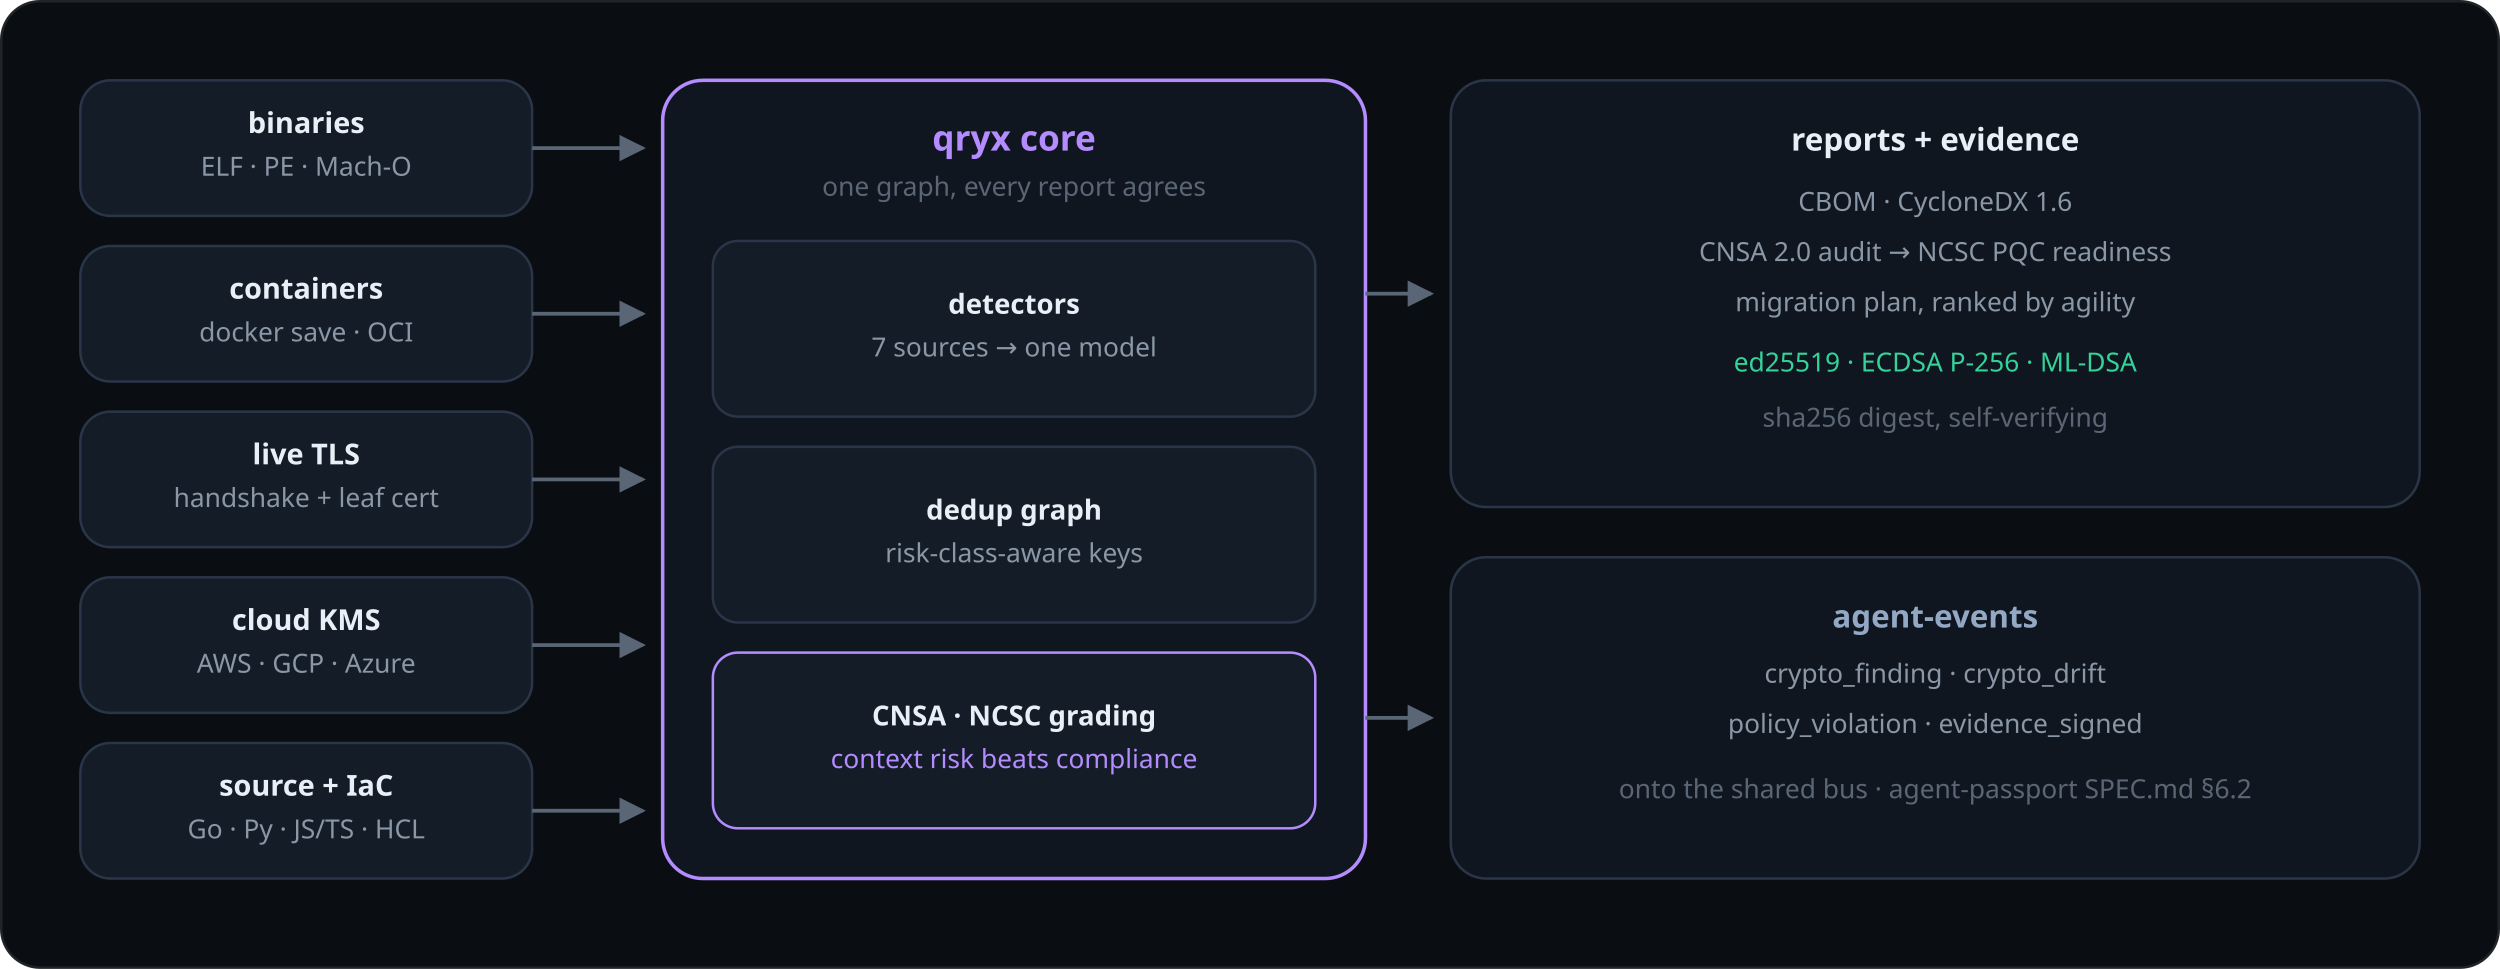
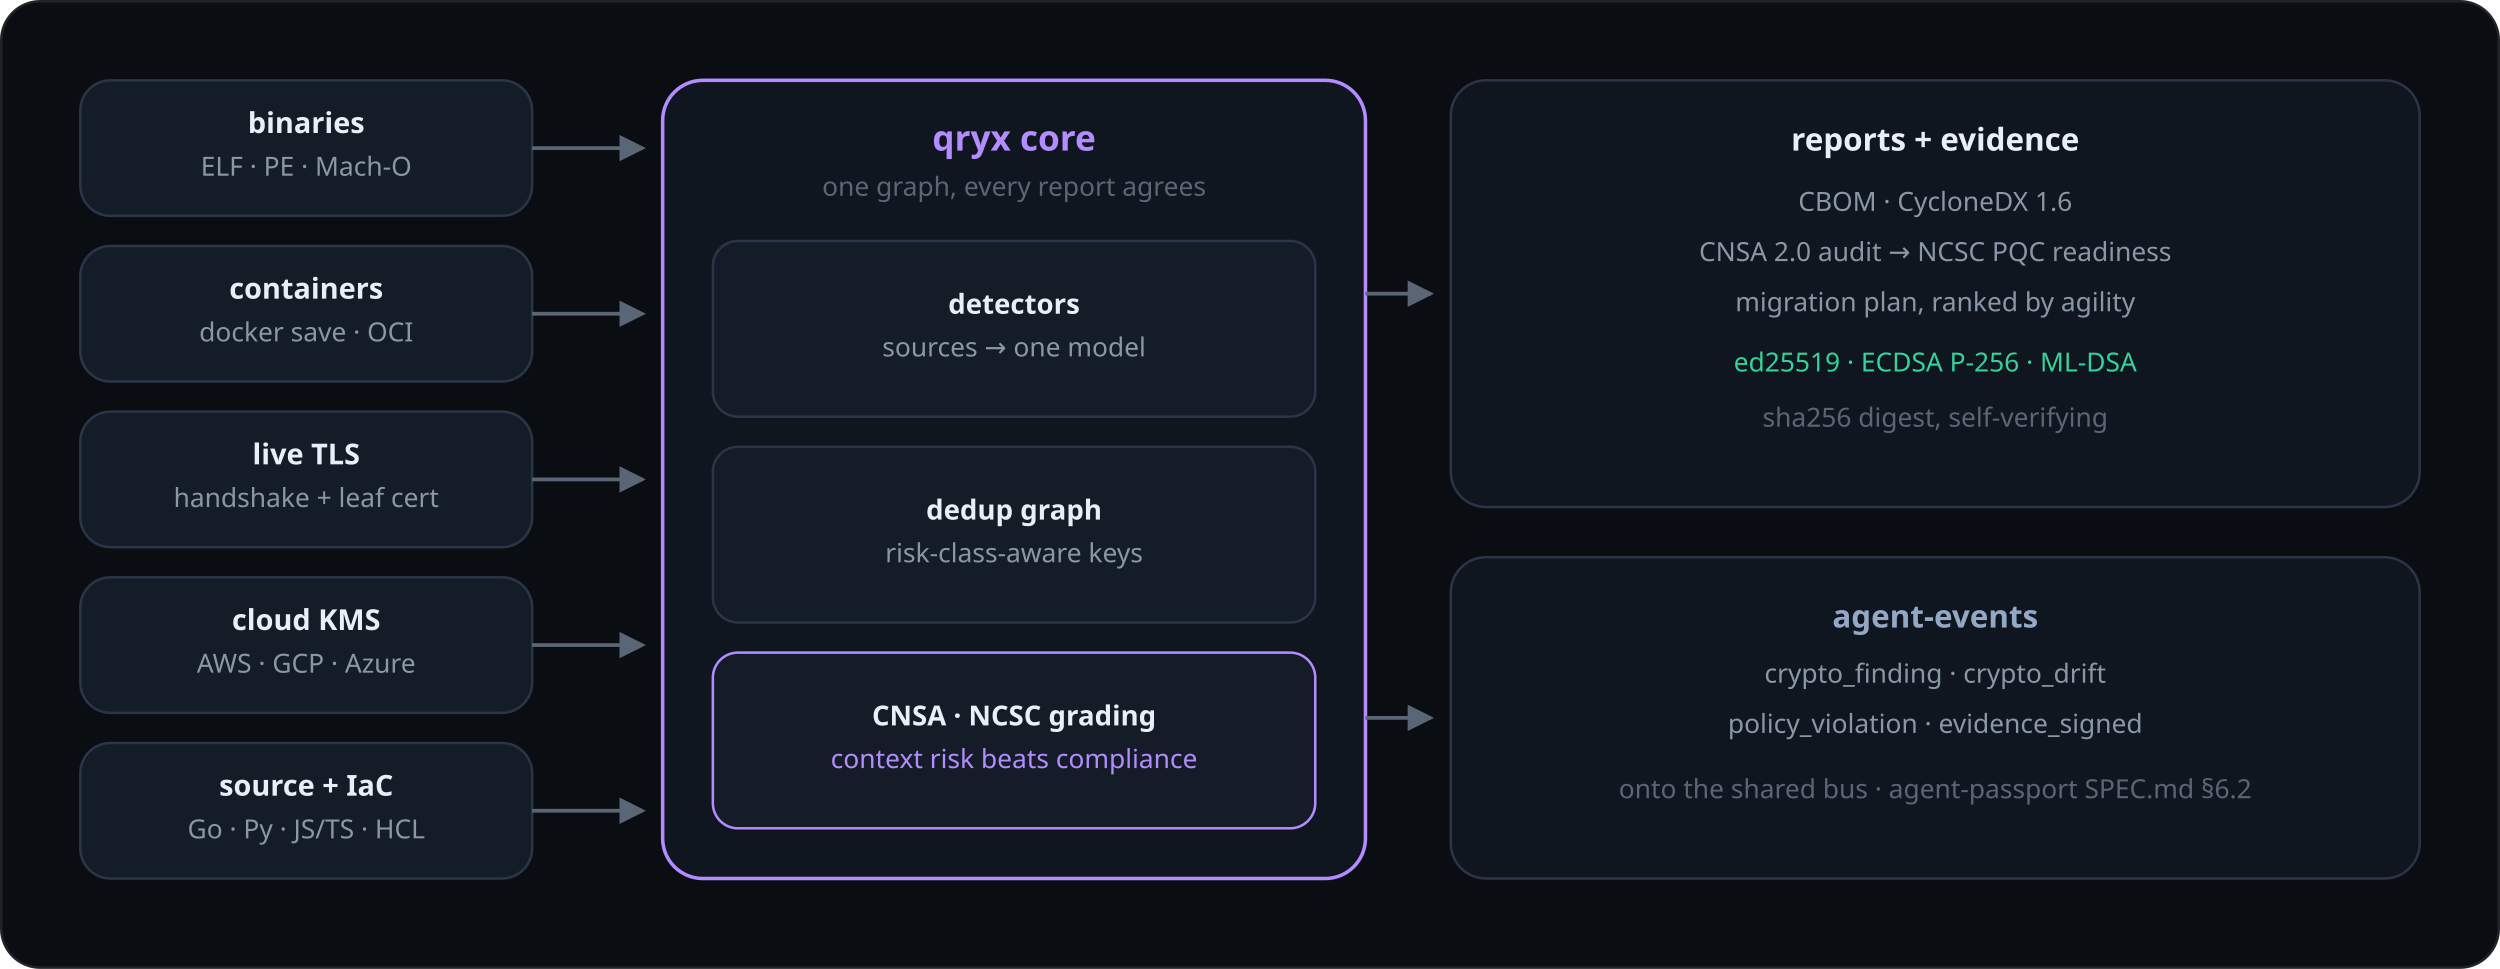
<svg xmlns="http://www.w3.org/2000/svg" viewBox="-18 -18 996 386" width="996" height="386" role="img" aria-label="Qryx: the estate is swept into a crypto inventory and scored for post-quantum risk">
  <rect x="-18" y="-18" width="996" height="386" rx="16" fill="#0A0E13" />
  <rect x="-17.5" y="-17.5" width="995" height="385" rx="15.5" fill="none" stroke="rgba(255,255,255,.09)" />
  <defs>
    <marker id="a3" viewBox="0 0 8 8" refX="7" refY="4" markerWidth="7" markerHeight="7" orient="auto">
      <path d="M0 0 L8 4 L0 8 z" fill="#5A6675" />
    </marker>
  </defs>
  <g font-family="ui-monospace,Menlo" text-anchor="middle">
    <rect x="14" y="14" width="180" height="54" rx="12" fill="#141C27" stroke="#2a3547" />
    <text x="104" y="35" fill="#E9EFF6" font-size="11.5" font-weight="700">binaries</text>
    <text x="104" y="52" fill="#8A97A6" font-size="10.5">ELF · PE · Mach-O</text>
    <rect x="14" y="80" width="180" height="54" rx="12" fill="#141C27" stroke="#2a3547" />
    <text x="104" y="101" fill="#E9EFF6" font-size="11.5" font-weight="700">containers</text>
    <text x="104" y="118" fill="#8A97A6" font-size="10.5">docker save · OCI</text>
    <rect x="14" y="146" width="180" height="54" rx="12" fill="#141C27" stroke="#2a3547" />
    <text x="104" y="167" fill="#E9EFF6" font-size="11.5" font-weight="700">live TLS</text>
    <text x="104" y="184" fill="#8A97A6" font-size="10.5">handshake + leaf cert</text>
    <rect x="14" y="212" width="180" height="54" rx="12" fill="#141C27" stroke="#2a3547" />
    <text x="104" y="233" fill="#E9EFF6" font-size="11.5" font-weight="700">cloud KMS</text>
    <text x="104" y="250" fill="#8A97A6" font-size="10.5">AWS · GCP · Azure</text>
    <rect x="14" y="278" width="180" height="54" rx="12" fill="#141C27" stroke="#2a3547" />
    <text x="104" y="299" fill="#E9EFF6" font-size="11.5" font-weight="700">source + IaC</text>
    <text x="104" y="316" fill="#8A97A6" font-size="10.5">Go · Py · JS/TS · HCL</text>
    <rect x="246" y="14" width="280" height="318" rx="16" fill="#10161F" stroke="#B48CFF" stroke-width="1.4">
      <animate attributeName="stroke-opacity" values="1;.45;1" dur="3.4s" repeatCount="indefinite" />
    </rect>
    <text x="386" y="42" fill="#B48CFF" font-size="14" font-weight="700">qryx core</text>
    <text x="386" y="60" fill="#5A6675" font-size="10.5">one graph, every report agrees</text>
    <rect x="266" y="78" width="240" height="70" rx="10" fill="#141C27" stroke="#2a3547" />
    <text x="386" y="107" fill="#E9EFF6" font-size="11" font-weight="700">detectors</text>
-     <text x="386" y="124" fill="#8A97A6" font-size="10.5">7 sources → one model</text>
+     <text x="386" y="124" fill="#8A97A6" font-size="10.5">sources → one model</text>
    <rect x="266" y="160" width="240" height="70" rx="10" fill="#141C27" stroke="#2a3547" />
    <text x="386" y="189" fill="#E9EFF6" font-size="11" font-weight="700">dedup graph</text>
    <text x="386" y="206" fill="#8A97A6" font-size="10.5">risk-class-aware keys</text>
    <rect x="266" y="242" width="240" height="70" rx="10" fill="#141C27" stroke="#B48CFF" />
    <text x="386" y="271" fill="#E9EFF6" font-size="11" font-weight="700">CNSA · NCSC grading</text>
    <text x="386" y="288" fill="#B48CFF" font-size="10.5">context risk beats compliance</text>
    <rect x="560" y="14" width="386" height="170" rx="14" fill="#10161F" stroke="#2a3547" />
    <text x="753" y="42" fill="#E9EFF6" font-size="12.5" font-weight="700">reports + evidence</text>
    <text x="753" y="66" fill="#8A97A6" font-size="10.5">CBOM · CycloneDX 1.6</text>
    <text x="753" y="86" fill="#8A97A6" font-size="10.5">CNSA 2.0 audit → NCSC PQC readiness</text>
    <text x="753" y="106" fill="#8A97A6" font-size="10.5">migration plan, ranked by agility</text>
    <text x="753" y="130" fill="#34D399" font-size="10.5">ed25519 · ECDSA P-256 · ML-DSA</text>
    <text x="753" y="152" fill="#5A6675" font-size="10.5">sha256 digest, self-verifying</text>
    <rect x="560" y="204" width="386" height="128" rx="14" fill="#10161F" stroke="#2a3547" />
    <text x="753" y="232" fill="#93A8C4" font-size="12.5" font-weight="700">agent-events</text>
    <text x="753" y="254" fill="#8A97A6" font-size="10.5">crypto_finding · crypto_drift</text>
    <text x="753" y="274" fill="#8A97A6" font-size="10.5">policy_violation · evidence_signed</text>
    <text x="753" y="300" fill="#5A6675" font-size="10.5">onto the shared bus · agent-passport SPEC.md §6.2</text>
  </g>
  <g stroke="#5A6675" stroke-width="1.5" class="flow">
    <line x1="194" y1="41" x2="238" y2="41" marker-end="url(#a3)" />
    <line x1="194" y1="107" x2="238" y2="107" marker-end="url(#a3)" />
    <line x1="194" y1="173" x2="238" y2="173" marker-end="url(#a3)" />
    <line x1="194" y1="239" x2="238" y2="239" marker-end="url(#a3)" />
    <line x1="194" y1="305" x2="238" y2="305" marker-end="url(#a3)" />
    <line x1="526" y1="99" x2="552" y2="99" marker-end="url(#a3)" />
    <line x1="526" y1="268" x2="552" y2="268" marker-end="url(#a3)" />
  </g>
  <g fill="none">
    <line x1="194" y1="41" x2="238" y2="41" pathLength="100" stroke="#B48CFF" stroke-width="2.6" stroke-linecap="round" stroke-dasharray="7 100" stroke-dashoffset="7">
      <animate attributeName="stroke-dashoffset" from="7" to="-100" dur="2.4s" begin="-0.00s" repeatCount="indefinite" />
    </line>
    <line x1="194" y1="107" x2="238" y2="107" pathLength="100" stroke="#B48CFF" stroke-width="2.6" stroke-linecap="round" stroke-dasharray="7 100" stroke-dashoffset="7">
      <animate attributeName="stroke-dashoffset" from="7" to="-100" dur="2.4s" begin="-0.37s" repeatCount="indefinite" />
    </line>
    <line x1="194" y1="173" x2="238" y2="173" pathLength="100" stroke="#B48CFF" stroke-width="2.6" stroke-linecap="round" stroke-dasharray="7 100" stroke-dashoffset="7">
      <animate attributeName="stroke-dashoffset" from="7" to="-100" dur="2.4s" begin="-0.74s" repeatCount="indefinite" />
    </line>
    <line x1="194" y1="239" x2="238" y2="239" pathLength="100" stroke="#B48CFF" stroke-width="2.6" stroke-linecap="round" stroke-dasharray="7 100" stroke-dashoffset="7">
      <animate attributeName="stroke-dashoffset" from="7" to="-100" dur="2.4s" begin="-1.11s" repeatCount="indefinite" />
    </line>
    <line x1="194" y1="305" x2="238" y2="305" pathLength="100" stroke="#B48CFF" stroke-width="2.6" stroke-linecap="round" stroke-dasharray="7 100" stroke-dashoffset="7">
      <animate attributeName="stroke-dashoffset" from="7" to="-100" dur="2.4s" begin="-1.48s" repeatCount="indefinite" />
    </line>
    <line x1="526" y1="99" x2="552" y2="99" pathLength="100" stroke="#B48CFF" stroke-width="2.6" stroke-linecap="round" stroke-dasharray="7 100" stroke-dashoffset="7">
      <animate attributeName="stroke-dashoffset" from="7" to="-100" dur="2.4s" begin="-1.85s" repeatCount="indefinite" />
    </line>
    <line x1="526" y1="268" x2="552" y2="268" pathLength="100" stroke="#B48CFF" stroke-width="2.6" stroke-linecap="round" stroke-dasharray="7 100" stroke-dashoffset="7">
      <animate attributeName="stroke-dashoffset" from="7" to="-100" dur="2.4s" begin="-2.22s" repeatCount="indefinite" />
    </line>
  </g>
</svg>
